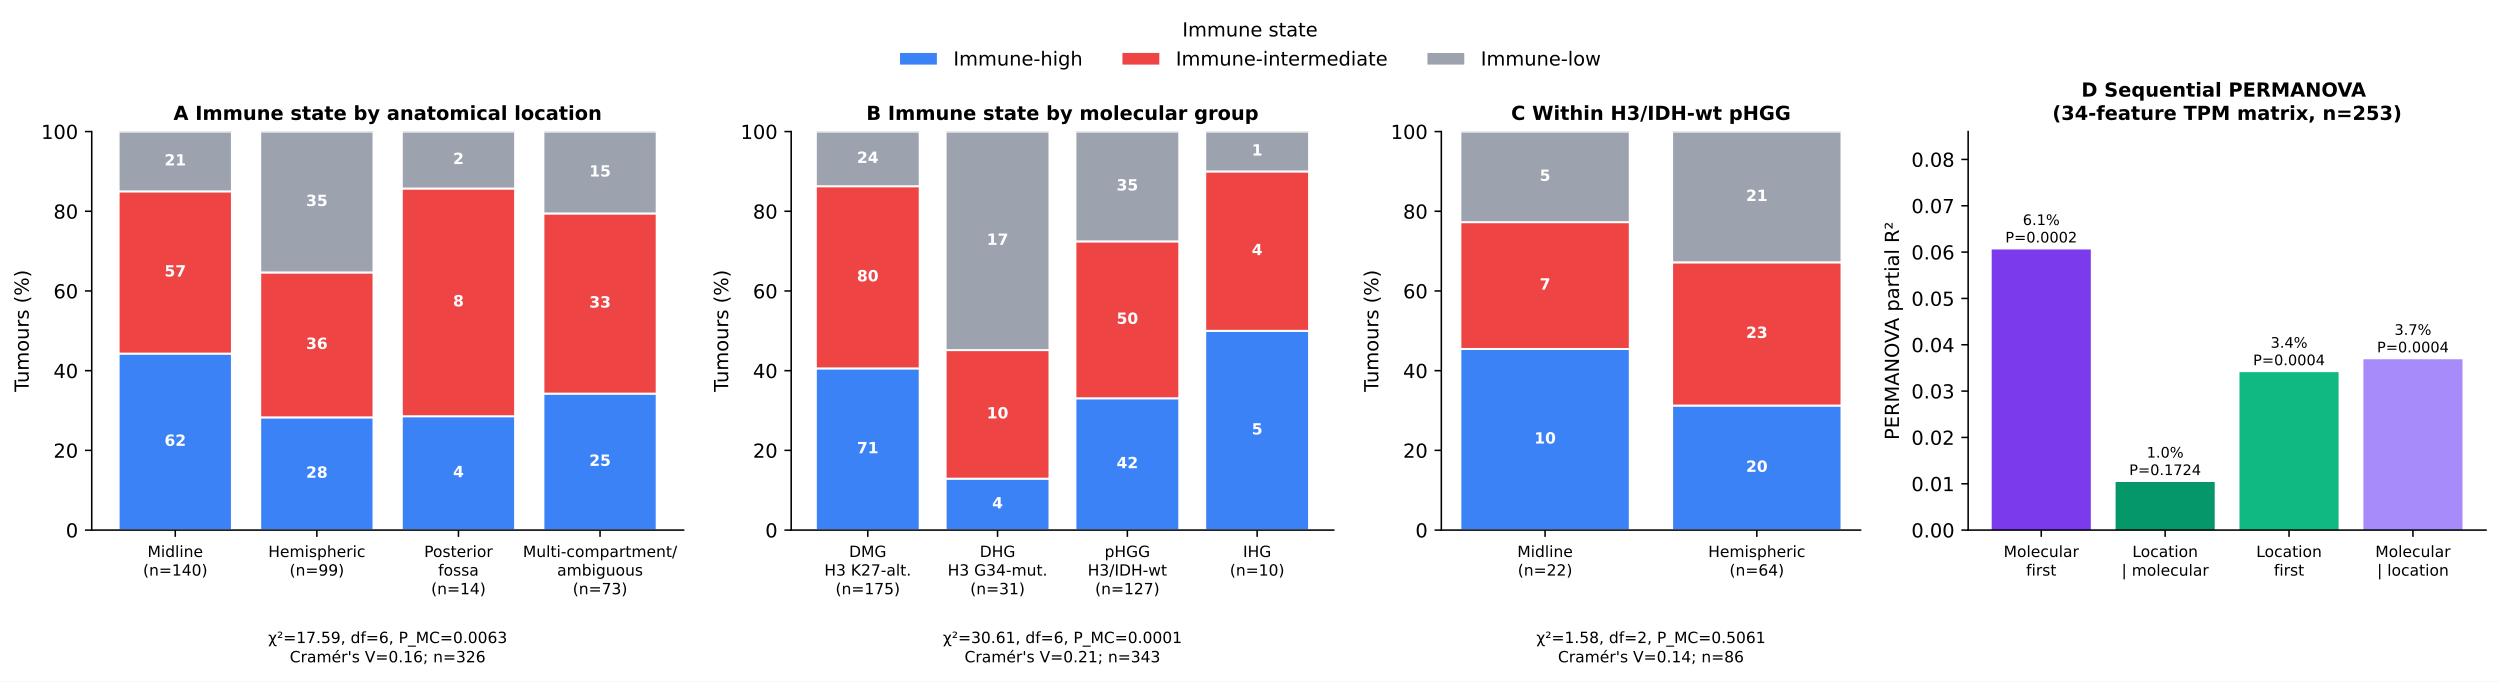
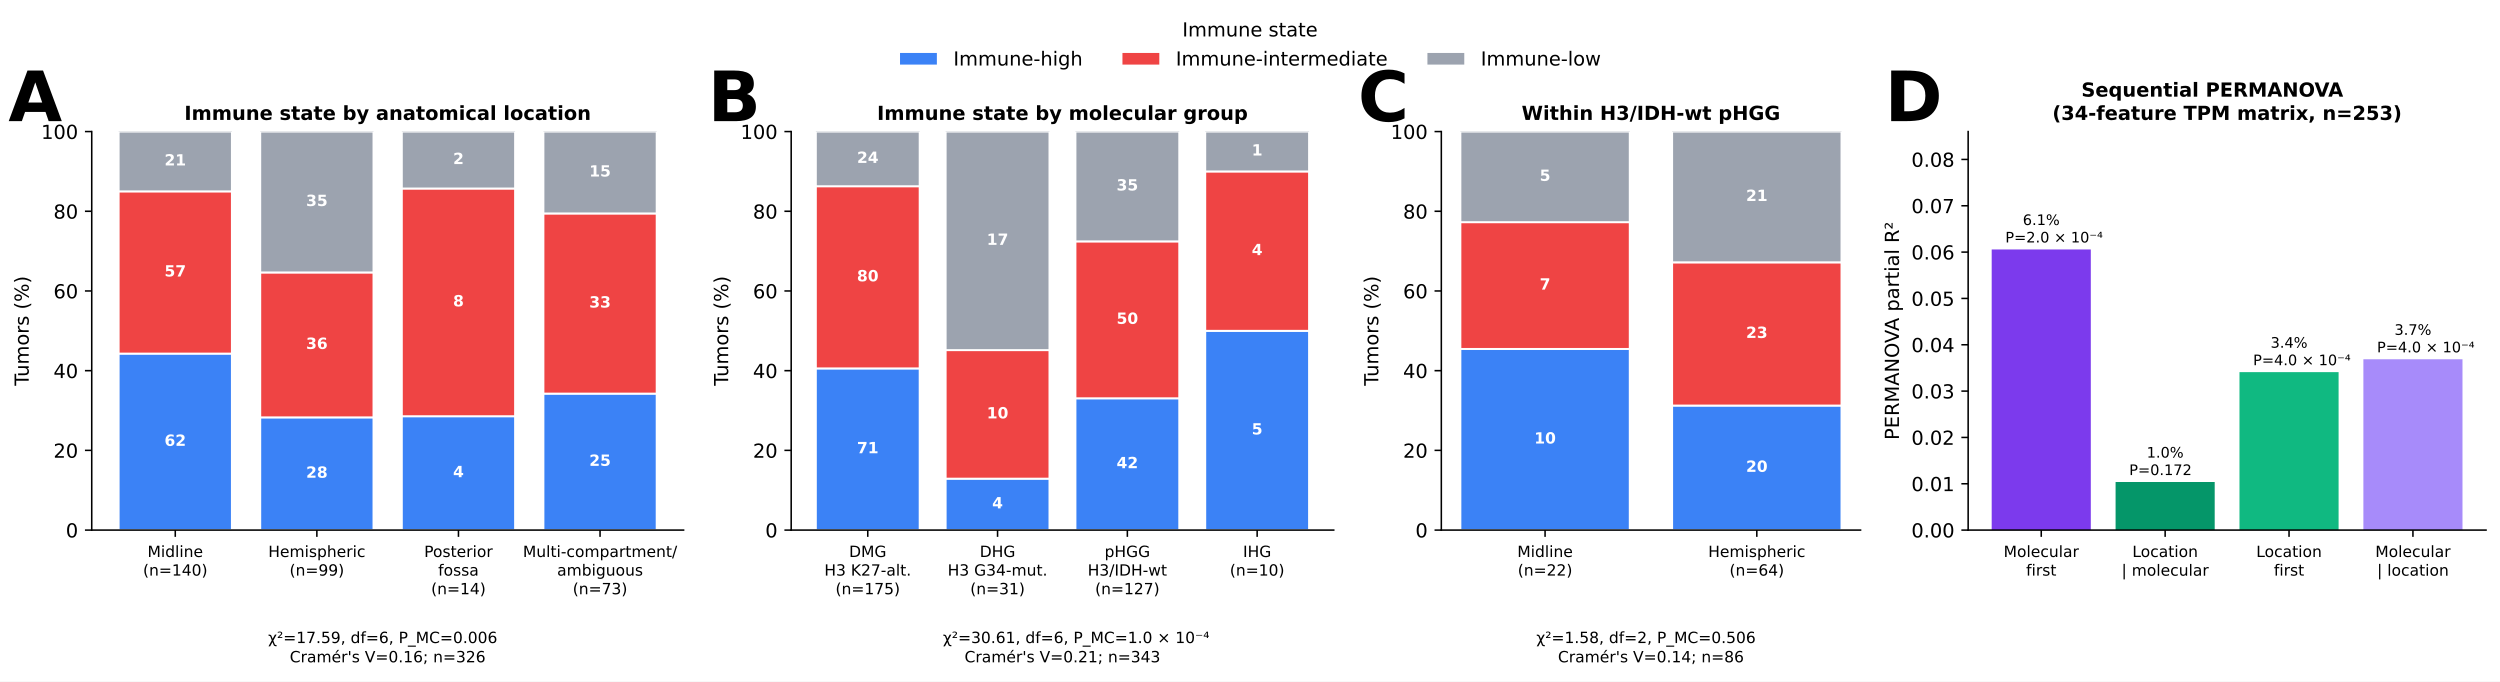
<svg xmlns="http://www.w3.org/2000/svg" xmlns:xlink="http://www.w3.org/1999/xlink" width="1288.785pt" height="351.35pt" viewBox="0 0 1288.785 351.35" version="1.1">
  <defs>
    <style type="text/css">*{stroke-linejoin: round; stroke-linecap: butt}</style>
  </defs>
  <g id="figure_1">
    <g id="patch_1">
      <path d="M 0 351.35  L 1288.785 351.35  L 1288.785 -0  L 0 -0  z " style="fill: #ffffff" />
    </g>
    <g id="axes_1">
      <g id="patch_2">
        <path d="M 47.288 273.266  L 352.402 273.266  L 352.402 67.825  L 47.288 67.825  z " style="fill: #ffffff" />
      </g>
      <g id="patch_3">
        <path d="M 61.156 273.266  L 119.551 273.266  L 119.551 182.285  L 61.156 182.285  z " clip-path="url(#p053a7bf6bd)" style="fill: #3b82f6; stroke: #ffffff; stroke-linejoin: miter" />
      </g>
      <g id="patch_4">
        <path d="M 134.15 273.266  L 192.545 273.266  L 192.545 215.161  L 134.15 215.161  z " clip-path="url(#p053a7bf6bd)" style="fill: #3b82f6; stroke: #ffffff; stroke-linejoin: miter" />
      </g>
      <g id="patch_5">
        <path d="M 207.144 273.266  L 265.539 273.266  L 265.539 214.568  L 207.144 214.568  z " clip-path="url(#p053a7bf6bd)" style="fill: #3b82f6; stroke: #ffffff; stroke-linejoin: miter" />
      </g>
      <g id="patch_6">
        <path d="M 280.138 273.266  L 338.533 273.266  L 338.533 202.909  L 280.138 202.909  z " clip-path="url(#p053a7bf6bd)" style="fill: #3b82f6; stroke: #ffffff; stroke-linejoin: miter" />
      </g>
      <g id="patch_7">
        <path d="M 61.156 182.285  L 119.551 182.285  L 119.551 98.641  L 61.156 98.641  z " clip-path="url(#p053a7bf6bd)" style="fill: #ef4444; stroke: #ffffff; stroke-linejoin: miter" />
      </g>
      <g id="patch_8">
        <path d="M 134.15 215.161  L 192.545 215.161  L 192.545 140.455  L 134.15 140.455  z " clip-path="url(#p053a7bf6bd)" style="fill: #ef4444; stroke: #ffffff; stroke-linejoin: miter" />
      </g>
      <g id="patch_9">
        <path d="M 207.144 214.568  L 265.539 214.568  L 265.539 97.173  L 207.144 97.173  z " clip-path="url(#p053a7bf6bd)" style="fill: #ef4444; stroke: #ffffff; stroke-linejoin: miter" />
      </g>
      <g id="patch_10">
        <path d="M 280.138 202.909  L 338.533 202.909  L 338.533 110.039  L 280.138 110.039  z " clip-path="url(#p053a7bf6bd)" style="fill: #ef4444; stroke: #ffffff; stroke-linejoin: miter" />
      </g>
      <g id="patch_11">
        <path d="M 61.156 98.641  L 119.551 98.641  L 119.551 67.825  L 61.156 67.825  z " clip-path="url(#p053a7bf6bd)" style="fill: #9ca3af; stroke: #ffffff; stroke-linejoin: miter" />
      </g>
      <g id="patch_12">
        <path d="M 134.15 140.455  L 192.545 140.455  L 192.545 67.825  L 134.15 67.825  z " clip-path="url(#p053a7bf6bd)" style="fill: #9ca3af; stroke: #ffffff; stroke-linejoin: miter" />
      </g>
      <g id="patch_13">
        <path d="M 207.144 97.173  L 265.539 97.173  L 265.539 67.825  L 207.144 67.825  z " clip-path="url(#p053a7bf6bd)" style="fill: #9ca3af; stroke: #ffffff; stroke-linejoin: miter" />
      </g>
      <g id="patch_14">
        <path d="M 280.138 110.039  L 338.533 110.039  L 338.533 67.825  L 280.138 67.825  z " clip-path="url(#p053a7bf6bd)" style="fill: #9ca3af; stroke: #ffffff; stroke-linejoin: miter" />
      </g>
      <g id="matplotlib.axis_1">
        <g id="xtick_1">
          <g id="line2d_1">
            <defs>
              <path id="mfb80019a2f" d="M 0 0  L 0 3.5  " style="stroke: #000000; stroke-width: 0.8" />
            </defs>
            <g>
              <use xlink:href="#mfb80019a2f" x="90.354" y="273.266" style="stroke: #000000; stroke-width: 0.8" />
            </g>
          </g>
          <g id="text_1">
            <text style="font-size: 8px; font-family: 'DejaVu Sans'" transform="translate(76.03324 287.1453)">Midline</text>
            <text style="font-size: 8px; font-family: 'DejaVu Sans'" transform="translate(73.71073 296.7468)">(n=140)</text>
          </g>
        </g>
        <g id="xtick_2">
          <g id="line2d_2">
            <g>
              <use xlink:href="#mfb80019a2f" x="163.348" y="273.266" style="stroke: #000000; stroke-width: 0.8" />
            </g>
          </g>
          <g id="text_2">
            <text style="font-size: 8px; font-family: 'DejaVu Sans'" transform="translate(138.2964 287.1453)">Hemispheric</text>
            <text style="font-size: 8px; font-family: 'DejaVu Sans'" transform="translate(149.2496 296.7468)">(n=99)</text>
          </g>
        </g>
        <g id="xtick_3">
          <g id="line2d_3">
            <g>
              <use xlink:href="#mfb80019a2f" x="236.342" y="273.266" style="stroke: #000000; stroke-width: 0.8" />
            </g>
          </g>
          <g id="text_3">
            <text style="font-size: 8px; font-family: 'DejaVu Sans'" transform="translate(218.664 287.1453)">Posterior</text>
            <text style="font-size: 8px; font-family: 'DejaVu Sans'" transform="translate(225.8671 296.7475)">fossa</text>
            <text style="font-size: 8px; font-family: 'DejaVu Sans'" transform="translate(222.2434 306.349)">(n=14)</text>
          </g>
        </g>
        <g id="xtick_4">
          <g id="line2d_4">
            <g>
              <use xlink:href="#mfb80019a2f" x="309.335" y="273.266" style="stroke: #000000; stroke-width: 0.8" />
            </g>
          </g>
          <g id="text_4">
            <text style="font-size: 8px; font-family: 'DejaVu Sans'" transform="translate(269.561 287.1453)">Multi-compartment/</text>
            <text style="font-size: 8px; font-family: 'DejaVu Sans'" transform="translate(287.1966 296.7475)">ambiguous</text>
            <text style="font-size: 8px; font-family: 'DejaVu Sans'" transform="translate(295.2372 306.349)">(n=73)</text>
          </g>
        </g>
      </g>
      <g id="matplotlib.axis_2">
        <g id="ytick_1">
          <g id="line2d_5">
            <defs>
              <path id="m7c42ac9d30" d="M 0 0  L -3.5 0  " style="stroke: #000000; stroke-width: 0.8" />
            </defs>
            <g>
              <use xlink:href="#m7c42ac9d30" x="47.288" y="273.266" style="stroke: #000000; stroke-width: 0.8" />
            </g>
          </g>
          <g id="text_5">
            <text style="font-size: 10px; font-family: 'DejaVu Sans'; text-anchor: end" x="40.288" y="277.065" transform="rotate(-0 40.2875 277.0646)">0</text>
          </g>
        </g>
        <g id="ytick_2">
          <g id="line2d_6">
            <g>
              <use xlink:href="#m7c42ac9d30" x="47.288" y="232.178" style="stroke: #000000; stroke-width: 0.8" />
            </g>
          </g>
          <g id="text_6">
            <text style="font-size: 10px; font-family: 'DejaVu Sans'; text-anchor: end" x="40.288" y="235.976" transform="rotate(-0 40.2875 235.9763)">20</text>
          </g>
        </g>
        <g id="ytick_3">
          <g id="line2d_7">
            <g>
              <use xlink:href="#m7c42ac9d30" x="47.288" y="191.089" style="stroke: #000000; stroke-width: 0.8" />
            </g>
          </g>
          <g id="text_7">
            <text style="font-size: 10px; font-family: 'DejaVu Sans'; text-anchor: end" x="40.288" y="194.888" transform="rotate(-0 40.2875 194.8881)">40</text>
          </g>
        </g>
        <g id="ytick_4">
          <g id="line2d_8">
            <g>
              <use xlink:href="#m7c42ac9d30" x="47.288" y="150.001" style="stroke: #000000; stroke-width: 0.8" />
            </g>
          </g>
          <g id="text_8">
            <text style="font-size: 10px; font-family: 'DejaVu Sans'; text-anchor: end" x="40.288" y="153.8" transform="rotate(-0 40.2875 153.7999)">60</text>
          </g>
        </g>
        <g id="ytick_5">
          <g id="line2d_9">
            <g>
              <use xlink:href="#m7c42ac9d30" x="47.288" y="108.913" style="stroke: #000000; stroke-width: 0.8" />
            </g>
          </g>
          <g id="text_9">
            <text style="font-size: 10px; font-family: 'DejaVu Sans'; text-anchor: end" x="40.288" y="112.712" transform="rotate(-0 40.2875 112.7116)">80</text>
          </g>
        </g>
        <g id="ytick_6">
          <g id="line2d_10">
            <g>
              <use xlink:href="#m7c42ac9d30" x="47.288" y="67.825" style="stroke: #000000; stroke-width: 0.8" />
            </g>
          </g>
          <g id="text_10">
            <text style="font-size: 10px; font-family: 'DejaVu Sans'; text-anchor: end" x="40.288" y="71.623" transform="rotate(-0 40.2875 71.62341)">100</text>
          </g>
        </g>
        <g id="text_11">
-           <text style="font-size: 10px; font-family: 'DejaVu Sans'; text-anchor: middle" x="14.798" y="170.545" transform="rotate(-90 14.79766 170.5452)">Tumours (%)</text>
+           <text style="font-size: 10px; font-family: 'DejaVu Sans'; text-anchor: middle" x="14.798" y="170.545" transform="rotate(-90 14.79766 170.5452)">Tumors (%)</text>
        </g>
      </g>
      <g id="patch_15">
        <path d="M 47.288 273.266  L 47.288 67.825  " style="fill: none; stroke: #000000; stroke-width: 0.8; stroke-linejoin: miter; stroke-linecap: square" />
      </g>
      <g id="patch_16">
        <path d="M 47.288 273.266  L 352.402 273.266  " style="fill: none; stroke: #000000; stroke-width: 0.8; stroke-linejoin: miter; stroke-linecap: square" />
      </g>
      <g id="text_12">
        <text style="font-weight: 700; font-size: 8px; font-family: 'DejaVu Sans'; text-anchor: middle; fill: #ffffff" x="90.354" y="229.853" transform="rotate(-0 90.35386 229.8533)">62</text>
      </g>
      <g id="text_13">
        <text style="font-weight: 700; font-size: 8px; font-family: 'DejaVu Sans'; text-anchor: middle; fill: #ffffff" x="163.348" y="246.292" transform="rotate(-0 163.3477 246.2916)">28</text>
      </g>
      <g id="text_14">
        <text style="font-weight: 700; font-size: 8px; font-family: 'DejaVu Sans'; text-anchor: middle; fill: #ffffff" x="236.342" y="245.995" transform="rotate(-0 236.3415 245.9951)">4</text>
      </g>
      <g id="text_15">
        <text style="font-weight: 700; font-size: 8px; font-family: 'DejaVu Sans'; text-anchor: middle; fill: #ffffff" x="309.335" y="240.166" transform="rotate(-0 309.3354 240.1656)">25</text>
      </g>
      <g id="text_16">
        <text style="font-weight: 700; font-size: 8px; font-family: 'DejaVu Sans'; text-anchor: middle; fill: #ffffff" x="90.354" y="142.541" transform="rotate(-0 90.35386 142.5408)">57</text>
      </g>
      <g id="text_17">
        <text style="font-weight: 700; font-size: 8px; font-family: 'DejaVu Sans'; text-anchor: middle; fill: #ffffff" x="163.348" y="179.886" transform="rotate(-0 163.3477 179.8864)">36</text>
      </g>
      <g id="text_18">
        <text style="font-weight: 700; font-size: 8px; font-family: 'DejaVu Sans'; text-anchor: middle; fill: #ffffff" x="236.342" y="157.949" transform="rotate(-0 236.3415 157.9489)">8</text>
      </g>
      <g id="text_19">
        <text style="font-weight: 700; font-size: 8px; font-family: 'DejaVu Sans'; text-anchor: middle; fill: #ffffff" x="309.335" y="158.552" transform="rotate(-0 309.3354 158.552)">33</text>
      </g>
      <g id="text_20">
        <text style="font-weight: 700; font-size: 8px; font-family: 'DejaVu Sans'; text-anchor: middle; fill: #ffffff" x="90.354" y="85.311" transform="rotate(-0 90.35386 85.3108)">21</text>
      </g>
      <g id="text_21">
        <text style="font-weight: 700; font-size: 8px; font-family: 'DejaVu Sans'; text-anchor: middle; fill: #ffffff" x="163.348" y="106.218" transform="rotate(-0 163.3477 106.2181)">35</text>
      </g>
      <g id="text_22">
        <text style="font-weight: 700; font-size: 8px; font-family: 'DejaVu Sans'; text-anchor: middle; fill: #ffffff" x="236.342" y="84.577" transform="rotate(-0 236.3415 84.57708)">2</text>
      </g>
      <g id="text_23">
        <text style="font-weight: 700; font-size: 8px; font-family: 'DejaVu Sans'; text-anchor: middle; fill: #ffffff" x="309.335" y="91.01" transform="rotate(-0 309.3354 91.00968)">15</text>
      </g>
      <g id="text_24">
-         <text style="font-size: 8px; font-family: 'DejaVu Sans'" transform="translate(138.1934 331.5056)">χ²=17.59, df=6, P_MC=0.0063</text>
+         <text style="font-size: 8px; font-family: 'DejaVu Sans'" transform="translate(138.1934 331.5056)">χ²=17.59, df=6, P_MC=0.006</text>
        <text style="font-size: 8px; font-family: 'DejaVu Sans'" transform="translate(149.3646 341.4278)">Cramér's V=0.16; n=326</text>
      </g>
      <g id="text_25">
-         <text style="font-weight: 700; font-size: 10px; font-family: 'DejaVu Sans'; text-anchor: middle" x="199.845" y="61.825" transform="rotate(-0 199.8446 61.82459)">A  Immune state by anatomical location</text>
+         <text style="font-weight: 700; font-size: 10px; font-family: 'DejaVu Sans'; text-anchor: middle" x="199.845" y="61.825" transform="rotate(-0 199.8446 61.82459)">Immune state by anatomical location</text>
      </g>
    </g>
    <g id="axes_2">
      <g id="patch_17">
        <path d="M 407.868 273.266  L 687.556 273.266  L 687.556 67.825  L 407.868 67.825  z " style="fill: #ffffff" />
      </g>
      <g id="patch_18">
        <path d="M 420.581 273.266  L 474.11 273.266  L 474.11 189.915  L 420.581 189.915  z " clip-path="url(#p66bc41c1a6)" style="fill: #3b82f6; stroke: #ffffff; stroke-linejoin: miter" />
      </g>
      <g id="patch_19">
        <path d="M 487.492 273.266  L 541.021 273.266  L 541.021 246.757  L 487.492 246.757  z " clip-path="url(#p66bc41c1a6)" style="fill: #3b82f6; stroke: #ffffff; stroke-linejoin: miter" />
      </g>
      <g id="patch_20">
        <path d="M 554.403 273.266  L 607.932 273.266  L 607.932 205.325  L 554.403 205.325  z " clip-path="url(#p66bc41c1a6)" style="fill: #3b82f6; stroke: #ffffff; stroke-linejoin: miter" />
      </g>
      <g id="patch_21">
        <path d="M 621.314 273.266  L 674.843 273.266  L 674.843 170.545  L 621.314 170.545  z " clip-path="url(#p66bc41c1a6)" style="fill: #3b82f6; stroke: #ffffff; stroke-linejoin: miter" />
      </g>
      <g id="patch_22">
        <path d="M 420.581 189.915  L 474.11 189.915  L 474.11 95.999  L 420.581 95.999  z " clip-path="url(#p66bc41c1a6)" style="fill: #ef4444; stroke: #ffffff; stroke-linejoin: miter" />
      </g>
      <g id="patch_23">
        <path d="M 487.492 246.757  L 541.021 246.757  L 541.021 180.486  L 487.492 180.486  z " clip-path="url(#p66bc41c1a6)" style="fill: #ef4444; stroke: #ffffff; stroke-linejoin: miter" />
      </g>
      <g id="patch_24">
        <path d="M 554.403 205.325  L 607.932 205.325  L 607.932 124.442  L 554.403 124.442  z " clip-path="url(#p66bc41c1a6)" style="fill: #ef4444; stroke: #ffffff; stroke-linejoin: miter" />
      </g>
      <g id="patch_25">
        <path d="M 621.314 170.545  L 674.843 170.545  L 674.843 88.369  L 621.314 88.369  z " clip-path="url(#p66bc41c1a6)" style="fill: #ef4444; stroke: #ffffff; stroke-linejoin: miter" />
      </g>
      <g id="patch_26">
        <path d="M 420.581 95.999  L 474.11 95.999  L 474.11 67.825  L 420.581 67.825  z " clip-path="url(#p66bc41c1a6)" style="fill: #9ca3af; stroke: #ffffff; stroke-linejoin: miter" />
      </g>
      <g id="patch_27">
        <path d="M 487.492 180.486  L 541.021 180.486  L 541.021 67.825  L 487.492 67.825  z " clip-path="url(#p66bc41c1a6)" style="fill: #9ca3af; stroke: #ffffff; stroke-linejoin: miter" />
      </g>
      <g id="patch_28">
        <path d="M 554.403 124.442  L 607.932 124.442  L 607.932 67.825  L 554.403 67.825  z " clip-path="url(#p66bc41c1a6)" style="fill: #9ca3af; stroke: #ffffff; stroke-linejoin: miter" />
      </g>
      <g id="patch_29">
        <path d="M 621.314 88.369  L 674.843 88.369  L 674.843 67.825  L 621.314 67.825  z " clip-path="url(#p66bc41c1a6)" style="fill: #9ca3af; stroke: #ffffff; stroke-linejoin: miter" />
      </g>
      <g id="matplotlib.axis_3">
        <g id="xtick_5">
          <g id="line2d_11">
            <g>
              <use xlink:href="#mfb80019a2f" x="447.345" y="273.266" style="stroke: #000000; stroke-width: 0.8" />
            </g>
          </g>
          <g id="text_26">
            <text style="font-size: 8px; font-family: 'DejaVu Sans'" transform="translate(437.7145 287.1447)">DMG</text>
            <text style="font-size: 8px; font-family: 'DejaVu Sans'" transform="translate(424.9626 296.7468)">H3 K27-alt.</text>
            <text style="font-size: 8px; font-family: 'DejaVu Sans'" transform="translate(430.702 306.3484)">(n=175)</text>
          </g>
        </g>
        <g id="xtick_6">
          <g id="line2d_12">
            <g>
              <use xlink:href="#mfb80019a2f" x="514.256" y="273.266" style="stroke: #000000; stroke-width: 0.8" />
            </g>
          </g>
          <g id="text_27">
            <text style="font-size: 8px; font-family: 'DejaVu Sans'" transform="translate(505.0686 287.1447)">DHG</text>
            <text style="font-size: 8px; font-family: 'DejaVu Sans'" transform="translate(488.5286 296.7462)">H3 G34-mut.</text>
            <text style="font-size: 8px; font-family: 'DejaVu Sans'" transform="translate(500.158 306.3478)">(n=31)</text>
          </g>
        </g>
        <g id="xtick_7">
          <g id="line2d_13">
            <g>
              <use xlink:href="#mfb80019a2f" x="581.167" y="273.266" style="stroke: #000000; stroke-width: 0.8" />
            </g>
          </g>
          <g id="text_28">
            <text style="font-size: 8px; font-family: 'DejaVu Sans'" transform="translate(569.4209 287.1447)">pHGG</text>
            <text style="font-size: 8px; font-family: 'DejaVu Sans'" transform="translate(560.7159 296.7462)">H3/IDH-wt</text>
            <text style="font-size: 8px; font-family: 'DejaVu Sans'" transform="translate(564.524 306.3478)">(n=127)</text>
          </g>
        </g>
        <g id="xtick_8">
          <g id="line2d_14">
            <g>
              <use xlink:href="#mfb80019a2f" x="648.078" y="273.266" style="stroke: #000000; stroke-width: 0.8" />
            </g>
          </g>
          <g id="text_29">
            <text style="font-size: 8px; font-family: 'DejaVu Sans'" transform="translate(640.7907 287.1447)">IHG</text>
            <text style="font-size: 8px; font-family: 'DejaVu Sans'" transform="translate(633.98 296.7462)">(n=10)</text>
          </g>
        </g>
      </g>
      <g id="matplotlib.axis_4">
        <g id="ytick_7">
          <g id="line2d_15">
            <g>
              <use xlink:href="#m7c42ac9d30" x="407.868" y="273.266" style="stroke: #000000; stroke-width: 0.8" />
            </g>
          </g>
          <g id="text_30">
            <text style="font-size: 10px; font-family: 'DejaVu Sans'; text-anchor: end" x="400.868" y="277.065" transform="rotate(-0 400.8676 277.0646)">0</text>
          </g>
        </g>
        <g id="ytick_8">
          <g id="line2d_16">
            <g>
              <use xlink:href="#m7c42ac9d30" x="407.868" y="232.178" style="stroke: #000000; stroke-width: 0.8" />
            </g>
          </g>
          <g id="text_31">
            <text style="font-size: 10px; font-family: 'DejaVu Sans'; text-anchor: end" x="400.868" y="235.976" transform="rotate(-0 400.8676 235.9763)">20</text>
          </g>
        </g>
        <g id="ytick_9">
          <g id="line2d_17">
            <g>
              <use xlink:href="#m7c42ac9d30" x="407.868" y="191.089" style="stroke: #000000; stroke-width: 0.8" />
            </g>
          </g>
          <g id="text_32">
            <text style="font-size: 10px; font-family: 'DejaVu Sans'; text-anchor: end" x="400.868" y="194.888" transform="rotate(-0 400.8676 194.8881)">40</text>
          </g>
        </g>
        <g id="ytick_10">
          <g id="line2d_18">
            <g>
              <use xlink:href="#m7c42ac9d30" x="407.868" y="150.001" style="stroke: #000000; stroke-width: 0.8" />
            </g>
          </g>
          <g id="text_33">
            <text style="font-size: 10px; font-family: 'DejaVu Sans'; text-anchor: end" x="400.868" y="153.8" transform="rotate(-0 400.8676 153.7999)">60</text>
          </g>
        </g>
        <g id="ytick_11">
          <g id="line2d_19">
            <g>
              <use xlink:href="#m7c42ac9d30" x="407.868" y="108.913" style="stroke: #000000; stroke-width: 0.8" />
            </g>
          </g>
          <g id="text_34">
            <text style="font-size: 10px; font-family: 'DejaVu Sans'; text-anchor: end" x="400.868" y="112.712" transform="rotate(-0 400.8676 112.7116)">80</text>
          </g>
        </g>
        <g id="ytick_12">
          <g id="line2d_20">
            <g>
              <use xlink:href="#m7c42ac9d30" x="407.868" y="67.825" style="stroke: #000000; stroke-width: 0.8" />
            </g>
          </g>
          <g id="text_35">
            <text style="font-size: 10px; font-family: 'DejaVu Sans'; text-anchor: end" x="400.868" y="71.623" transform="rotate(-0 400.8676 71.62341)">100</text>
          </g>
        </g>
        <g id="text_36">
-           <text style="font-size: 10px; font-family: 'DejaVu Sans'; text-anchor: middle" x="375.378" y="170.545" transform="rotate(-90 375.3778 170.5452)">Tumours (%)</text>
+           <text style="font-size: 10px; font-family: 'DejaVu Sans'; text-anchor: middle" x="375.378" y="170.545" transform="rotate(-90 375.3778 170.5452)">Tumors (%)</text>
        </g>
      </g>
      <g id="patch_30">
        <path d="M 407.868 273.266  L 407.868 67.825  " style="fill: none; stroke: #000000; stroke-width: 0.8; stroke-linejoin: miter; stroke-linecap: square" />
      </g>
      <g id="patch_31">
        <path d="M 407.868 273.266  L 687.556 273.266  " style="fill: none; stroke: #000000; stroke-width: 0.8; stroke-linejoin: miter; stroke-linecap: square" />
      </g>
      <g id="text_37">
        <text style="font-weight: 700; font-size: 8px; font-family: 'DejaVu Sans'; text-anchor: middle; fill: #ffffff" x="447.345" y="233.669" transform="rotate(-0 447.3451 233.6687)">71</text>
      </g>
      <g id="text_38">
        <text style="font-weight: 700; font-size: 8px; font-family: 'DejaVu Sans'; text-anchor: middle; fill: #ffffff" x="514.256" y="262.09" transform="rotate(-0 514.2561 262.0896)">4</text>
      </g>
      <g id="text_39">
        <text style="font-weight: 700; font-size: 8px; font-family: 'DejaVu Sans'; text-anchor: middle; fill: #ffffff" x="581.167" y="241.373" transform="rotate(-0 581.1672 241.3733)">42</text>
      </g>
      <g id="text_40">
        <text style="font-weight: 700; font-size: 8px; font-family: 'DejaVu Sans'; text-anchor: middle; fill: #ffffff" x="648.078" y="223.984" transform="rotate(-0 648.0782 223.9836)">5</text>
      </g>
      <g id="text_41">
        <text style="font-weight: 700; font-size: 8px; font-family: 'DejaVu Sans'; text-anchor: middle; fill: #ffffff" x="447.345" y="145.035" transform="rotate(-0 447.3451 145.0355)">80</text>
      </g>
      <g id="text_42">
        <text style="font-weight: 700; font-size: 8px; font-family: 'DejaVu Sans'; text-anchor: middle; fill: #ffffff" x="514.256" y="215.7" transform="rotate(-0 514.2561 215.6997)">10</text>
      </g>
      <g id="text_43">
        <text style="font-weight: 700; font-size: 8px; font-family: 'DejaVu Sans'; text-anchor: middle; fill: #ffffff" x="581.167" y="166.962" transform="rotate(-0 581.1672 166.9615)">50</text>
      </g>
      <g id="text_44">
        <text style="font-weight: 700; font-size: 8px; font-family: 'DejaVu Sans'; text-anchor: middle; fill: #ffffff" x="648.078" y="131.535" transform="rotate(-0 648.0782 131.5351)">4</text>
      </g>
      <g id="text_45">
        <text style="font-weight: 700; font-size: 8px; font-family: 'DejaVu Sans'; text-anchor: middle; fill: #ffffff" x="447.345" y="83.99" transform="rotate(-0 447.3451 83.9901)">24</text>
      </g>
      <g id="text_46">
        <text style="font-weight: 700; font-size: 8px; font-family: 'DejaVu Sans'; text-anchor: middle; fill: #ffffff" x="514.256" y="126.233" transform="rotate(-0 514.2561 126.2334)">17</text>
      </g>
      <g id="text_47">
        <text style="font-weight: 700; font-size: 8px; font-family: 'DejaVu Sans'; text-anchor: middle; fill: #ffffff" x="581.167" y="98.212" transform="rotate(-0 581.1672 98.21153)">35</text>
      </g>
      <g id="text_48">
        <text style="font-weight: 700; font-size: 8px; font-family: 'DejaVu Sans'; text-anchor: middle; fill: #ffffff" x="648.078" y="80.175" transform="rotate(-0 648.0782 80.17477)">1</text>
      </g>
      <g id="text_49">
-         <text style="font-size: 8px; font-family: 'DejaVu Sans'" transform="translate(486.0604 331.5056)">χ²=30.61, df=6, P_MC=0.0001</text>
+         <text style="font-size: 8px; font-family: 'DejaVu Sans'" transform="translate(486.0604 331.5056)">χ²=30.61, df=6, P_MC=1.0 × 10⁻⁴</text>
        <text style="font-size: 8px; font-family: 'DejaVu Sans'" transform="translate(497.2316 341.4278)">Cramér's V=0.21; n=343</text>
      </g>
      <g id="text_50">
-         <text style="font-weight: 700; font-size: 10px; font-family: 'DejaVu Sans'; text-anchor: middle" x="547.712" y="61.825" transform="rotate(-0 547.7116 61.82459)">B  Immune state by molecular group</text>
+         <text style="font-weight: 700; font-size: 10px; font-family: 'DejaVu Sans'; text-anchor: middle" x="547.712" y="61.825" transform="rotate(-0 547.7116 61.82459)">Immune state by molecular group</text>
      </g>
    </g>
    <g id="axes_3">
      <g id="patch_32">
        <path d="M 743.022 273.266  L 959.144 273.266  L 959.144 67.825  L 743.022 67.825  z " style="fill: #ffffff" />
      </g>
      <g id="patch_33">
        <path d="M 752.845 273.266  L 840.168 273.266  L 840.168 179.883  L 752.845 179.883  z " clip-path="url(#p7914e7cc1e)" style="fill: #3b82f6; stroke: #ffffff; stroke-linejoin: miter" />
      </g>
      <g id="patch_34">
        <path d="M 861.998 273.266  L 949.32 273.266  L 949.32 209.065  L 861.998 209.065  z " clip-path="url(#p7914e7cc1e)" style="fill: #3b82f6; stroke: #ffffff; stroke-linejoin: miter" />
      </g>
      <g id="patch_35">
        <path d="M 752.845 179.883  L 840.168 179.883  L 840.168 114.516  L 752.845 114.516  z " clip-path="url(#p7914e7cc1e)" style="fill: #ef4444; stroke: #ffffff; stroke-linejoin: miter" />
      </g>
      <g id="patch_36">
        <path d="M 861.998 209.065  L 949.32 209.065  L 949.32 135.235  L 861.998 135.235  z " clip-path="url(#p7914e7cc1e)" style="fill: #ef4444; stroke: #ffffff; stroke-linejoin: miter" />
      </g>
      <g id="patch_37">
        <path d="M 752.845 114.516  L 840.168 114.516  L 840.168 67.825  L 752.845 67.825  z " clip-path="url(#p7914e7cc1e)" style="fill: #9ca3af; stroke: #ffffff; stroke-linejoin: miter" />
      </g>
      <g id="patch_38">
        <path d="M 861.998 135.235  L 949.32 135.235  L 949.32 67.825  L 861.998 67.825  z " clip-path="url(#p7914e7cc1e)" style="fill: #9ca3af; stroke: #ffffff; stroke-linejoin: miter" />
      </g>
      <g id="matplotlib.axis_5">
        <g id="xtick_9">
          <g id="line2d_21">
            <g>
              <use xlink:href="#mfb80019a2f" x="796.506" y="273.266" style="stroke: #000000; stroke-width: 0.8" />
            </g>
          </g>
          <g id="text_51">
            <text style="font-size: 8px; font-family: 'DejaVu Sans'" transform="translate(782.1858 287.1453)">Midline</text>
            <text style="font-size: 8px; font-family: 'DejaVu Sans'" transform="translate(782.4083 296.7468)">(n=22)</text>
          </g>
        </g>
        <g id="xtick_10">
          <g id="line2d_22">
            <g>
              <use xlink:href="#mfb80019a2f" x="905.659" y="273.266" style="stroke: #000000; stroke-width: 0.8" />
            </g>
          </g>
          <g id="text_52">
            <text style="font-size: 8px; font-family: 'DejaVu Sans'" transform="translate(880.608 287.1453)">Hemispheric</text>
            <text style="font-size: 8px; font-family: 'DejaVu Sans'" transform="translate(891.5611 296.7468)">(n=64)</text>
          </g>
        </g>
      </g>
      <g id="matplotlib.axis_6">
        <g id="ytick_13">
          <g id="line2d_23">
            <g>
              <use xlink:href="#m7c42ac9d30" x="743.022" y="273.266" style="stroke: #000000; stroke-width: 0.8" />
            </g>
          </g>
          <g id="text_53">
            <text style="font-size: 10px; font-family: 'DejaVu Sans'; text-anchor: end" x="736.022" y="277.065" transform="rotate(-0 736.0216 277.0646)">0</text>
          </g>
        </g>
        <g id="ytick_14">
          <g id="line2d_24">
            <g>
              <use xlink:href="#m7c42ac9d30" x="743.022" y="232.178" style="stroke: #000000; stroke-width: 0.8" />
            </g>
          </g>
          <g id="text_54">
            <text style="font-size: 10px; font-family: 'DejaVu Sans'; text-anchor: end" x="736.022" y="235.976" transform="rotate(-0 736.0216 235.9763)">20</text>
          </g>
        </g>
        <g id="ytick_15">
          <g id="line2d_25">
            <g>
              <use xlink:href="#m7c42ac9d30" x="743.022" y="191.089" style="stroke: #000000; stroke-width: 0.8" />
            </g>
          </g>
          <g id="text_55">
            <text style="font-size: 10px; font-family: 'DejaVu Sans'; text-anchor: end" x="736.022" y="194.888" transform="rotate(-0 736.0216 194.8881)">40</text>
          </g>
        </g>
        <g id="ytick_16">
          <g id="line2d_26">
            <g>
              <use xlink:href="#m7c42ac9d30" x="743.022" y="150.001" style="stroke: #000000; stroke-width: 0.8" />
            </g>
          </g>
          <g id="text_56">
            <text style="font-size: 10px; font-family: 'DejaVu Sans'; text-anchor: end" x="736.022" y="153.8" transform="rotate(-0 736.0216 153.7999)">60</text>
          </g>
        </g>
        <g id="ytick_17">
          <g id="line2d_27">
            <g>
              <use xlink:href="#m7c42ac9d30" x="743.022" y="108.913" style="stroke: #000000; stroke-width: 0.8" />
            </g>
          </g>
          <g id="text_57">
            <text style="font-size: 10px; font-family: 'DejaVu Sans'; text-anchor: end" x="736.022" y="112.712" transform="rotate(-0 736.0216 112.7116)">80</text>
          </g>
        </g>
        <g id="ytick_18">
          <g id="line2d_28">
            <g>
              <use xlink:href="#m7c42ac9d30" x="743.022" y="67.825" style="stroke: #000000; stroke-width: 0.8" />
            </g>
          </g>
          <g id="text_58">
            <text style="font-size: 10px; font-family: 'DejaVu Sans'; text-anchor: end" x="736.022" y="71.623" transform="rotate(-0 736.0216 71.62341)">100</text>
          </g>
        </g>
        <g id="text_59">
-           <text style="font-size: 10px; font-family: 'DejaVu Sans'; text-anchor: middle" x="710.532" y="170.545" transform="rotate(-90 710.5317 170.5452)">Tumours (%)</text>
+           <text style="font-size: 10px; font-family: 'DejaVu Sans'; text-anchor: middle" x="710.532" y="170.545" transform="rotate(-90 710.5317 170.5452)">Tumors (%)</text>
        </g>
      </g>
      <g id="patch_39">
        <path d="M 743.022 273.266  L 743.022 67.825  " style="fill: none; stroke: #000000; stroke-width: 0.8; stroke-linejoin: miter; stroke-linecap: square" />
      </g>
      <g id="patch_40">
        <path d="M 743.022 273.266  L 959.144 273.266  " style="fill: none; stroke: #000000; stroke-width: 0.8; stroke-linejoin: miter; stroke-linecap: square" />
      </g>
      <g id="text_60">
        <text style="font-weight: 700; font-size: 8px; font-family: 'DejaVu Sans'; text-anchor: middle; fill: #ffffff" x="796.506" y="228.653" transform="rotate(-0 796.5065 228.6527)">10</text>
      </g>
      <g id="text_61">
        <text style="font-weight: 700; font-size: 8px; font-family: 'DejaVu Sans'; text-anchor: middle; fill: #ffffff" x="905.659" y="243.244" transform="rotate(-0 905.6593 243.2437)">20</text>
      </g>
      <g id="text_62">
        <text style="font-weight: 700; font-size: 8px; font-family: 'DejaVu Sans'; text-anchor: middle; fill: #ffffff" x="796.506" y="149.278" transform="rotate(-0 796.5065 149.2777)">7</text>
      </g>
      <g id="text_63">
        <text style="font-weight: 700; font-size: 8px; font-family: 'DejaVu Sans'; text-anchor: middle; fill: #ffffff" x="905.659" y="174.228" transform="rotate(-0 905.6593 174.2283)">23</text>
      </g>
      <g id="text_64">
        <text style="font-weight: 700; font-size: 8px; font-family: 'DejaVu Sans'; text-anchor: middle; fill: #ffffff" x="796.506" y="93.248" transform="rotate(-0 796.5065 93.2483)">5</text>
      </g>
      <g id="text_65">
        <text style="font-weight: 700; font-size: 8px; font-family: 'DejaVu Sans'; text-anchor: middle; fill: #ffffff" x="905.659" y="103.608" transform="rotate(-0 905.6593 103.6079)">21</text>
      </g>
      <g id="text_66">
-         <text style="font-size: 8px; font-family: 'DejaVu Sans'" transform="translate(791.9766 331.5056)">χ²=1.58, df=2, P_MC=0.5061</text>
+         <text style="font-size: 8px; font-family: 'DejaVu Sans'" transform="translate(791.9766 331.5056)">χ²=1.58, df=2, P_MC=0.506</text>
        <text style="font-size: 8px; font-family: 'DejaVu Sans'" transform="translate(803.1479 341.4278)">Cramér's V=0.14; n=86</text>
      </g>
      <g id="text_67">
-         <text style="font-weight: 700; font-size: 10px; font-family: 'DejaVu Sans'; text-anchor: middle" x="851.083" y="61.825" transform="rotate(-0 851.0829 61.82459)">C  Within H3/IDH-wt pHGG</text>
+         <text style="font-weight: 700; font-size: 10px; font-family: 'DejaVu Sans'; text-anchor: middle" x="851.083" y="61.825" transform="rotate(-0 851.0829 61.82459)">Within H3/IDH-wt pHGG</text>
      </g>
    </g>
    <g id="axes_4">
      <g id="patch_41">
        <path d="M 1014.61 273.266  L 1281.585 273.266  L 1281.585 67.825  L 1014.61 67.825  z " style="fill: #ffffff" />
      </g>
      <g id="patch_42">
        <path d="M 1026.745 273.266  L 1077.841 273.266  L 1077.841 128.589  L 1026.745 128.589  z " clip-path="url(#p77f570688a)" style="fill: #7c3aed" />
      </g>
      <g id="patch_43">
        <path d="M 1090.615 273.266  L 1141.711 273.266  L 1141.711 248.479  L 1090.615 248.479  z " clip-path="url(#p77f570688a)" style="fill: #059669" />
      </g>
      <g id="patch_44">
        <path d="M 1154.484 273.266  L 1205.58 273.266  L 1205.58 191.85  L 1154.484 191.85  z " clip-path="url(#p77f570688a)" style="fill: #10b981" />
      </g>
      <g id="patch_45">
        <path d="M 1218.354 273.266  L 1269.45 273.266  L 1269.45 185.218  L 1218.354 185.218  z " clip-path="url(#p77f570688a)" style="fill: #a78bfa" />
      </g>
      <g id="matplotlib.axis_7">
        <g id="xtick_11">
          <g id="line2d_29">
            <g>
              <use xlink:href="#mfb80019a2f" x="1052.293" y="273.266" style="stroke: #000000; stroke-width: 0.8" />
            </g>
          </g>
          <g id="text_68">
            <text style="font-size: 8px; font-family: 'DejaVu Sans'" transform="translate(1032.881 287.1453)">Molecular</text>
            <text style="font-size: 8px; font-family: 'DejaVu Sans'" transform="translate(1044.478 296.7475)">first</text>
          </g>
        </g>
        <g id="xtick_12">
          <g id="line2d_30">
            <g>
              <use xlink:href="#mfb80019a2f" x="1116.163" y="273.266" style="stroke: #000000; stroke-width: 0.8" />
            </g>
          </g>
          <g id="text_69">
            <text style="font-size: 8px; font-family: 'DejaVu Sans'" transform="translate(1099.244 287.1453)">Location</text>
            <text style="font-size: 8px; font-family: 'DejaVu Sans'" transform="translate(1093.686 296.7825)">| molecular</text>
          </g>
        </g>
        <g id="xtick_13">
          <g id="line2d_31">
            <g>
              <use xlink:href="#mfb80019a2f" x="1180.032" y="273.266" style="stroke: #000000; stroke-width: 0.8" />
            </g>
          </g>
          <g id="text_70">
            <text style="font-size: 8px; font-family: 'DejaVu Sans'" transform="translate(1163.114 287.1453)">Location</text>
            <text style="font-size: 8px; font-family: 'DejaVu Sans'" transform="translate(1172.217 296.7475)">first</text>
          </g>
        </g>
        <g id="xtick_14">
          <g id="line2d_32">
            <g>
              <use xlink:href="#mfb80019a2f" x="1243.902" y="273.266" style="stroke: #000000; stroke-width: 0.8" />
            </g>
          </g>
          <g id="text_71">
            <text style="font-size: 8px; font-family: 'DejaVu Sans'" transform="translate(1224.489 287.1453)">Molecular</text>
            <text style="font-size: 8px; font-family: 'DejaVu Sans'" transform="translate(1225.412 296.7825)">| location</text>
          </g>
        </g>
      </g>
      <g id="matplotlib.axis_8">
        <g id="ytick_19">
          <g id="line2d_33">
            <g>
              <use xlink:href="#m7c42ac9d30" x="1014.61" y="273.266" style="stroke: #000000; stroke-width: 0.8" />
            </g>
          </g>
          <g id="text_72">
            <text style="font-size: 10px; font-family: 'DejaVu Sans'; text-anchor: end" x="1007.61" y="277.065" transform="rotate(-0 1007.61 277.0646)">0.00</text>
          </g>
        </g>
        <g id="ytick_20">
          <g id="line2d_34">
            <g>
              <use xlink:href="#m7c42ac9d30" x="1014.61" y="249.381" style="stroke: #000000; stroke-width: 0.8" />
            </g>
          </g>
          <g id="text_73">
            <text style="font-size: 10px; font-family: 'DejaVu Sans'; text-anchor: end" x="1007.61" y="253.18" transform="rotate(-0 1007.61 253.1801)">0.01</text>
          </g>
        </g>
        <g id="ytick_21">
          <g id="line2d_35">
            <g>
              <use xlink:href="#m7c42ac9d30" x="1014.61" y="225.497" style="stroke: #000000; stroke-width: 0.8" />
            </g>
          </g>
          <g id="text_74">
            <text style="font-size: 10px; font-family: 'DejaVu Sans'; text-anchor: end" x="1007.61" y="229.296" transform="rotate(-0 1007.61 229.2957)">0.02</text>
          </g>
        </g>
        <g id="ytick_22">
          <g id="line2d_36">
            <g>
              <use xlink:href="#m7c42ac9d30" x="1014.61" y="201.612" style="stroke: #000000; stroke-width: 0.8" />
            </g>
          </g>
          <g id="text_75">
            <text style="font-size: 10px; font-family: 'DejaVu Sans'; text-anchor: end" x="1007.61" y="205.411" transform="rotate(-0 1007.61 205.4113)">0.03</text>
          </g>
        </g>
        <g id="ytick_23">
          <g id="line2d_37">
            <g>
              <use xlink:href="#m7c42ac9d30" x="1014.61" y="177.728" style="stroke: #000000; stroke-width: 0.8" />
            </g>
          </g>
          <g id="text_76">
            <text style="font-size: 10px; font-family: 'DejaVu Sans'; text-anchor: end" x="1007.61" y="181.527" transform="rotate(-0 1007.61 181.5268)">0.04</text>
          </g>
        </g>
        <g id="ytick_24">
          <g id="line2d_38">
            <g>
              <use xlink:href="#m7c42ac9d30" x="1014.61" y="153.844" style="stroke: #000000; stroke-width: 0.8" />
            </g>
          </g>
          <g id="text_77">
            <text style="font-size: 10px; font-family: 'DejaVu Sans'; text-anchor: end" x="1007.61" y="157.642" transform="rotate(-0 1007.61 157.6424)">0.05</text>
          </g>
        </g>
        <g id="ytick_25">
          <g id="line2d_39">
            <g>
              <use xlink:href="#m7c42ac9d30" x="1014.61" y="129.959" style="stroke: #000000; stroke-width: 0.8" />
            </g>
          </g>
          <g id="text_78">
            <text style="font-size: 10px; font-family: 'DejaVu Sans'; text-anchor: end" x="1007.61" y="133.758" transform="rotate(-0 1007.61 133.7579)">0.06</text>
          </g>
        </g>
        <g id="ytick_26">
          <g id="line2d_40">
            <g>
              <use xlink:href="#m7c42ac9d30" x="1014.61" y="106.075" style="stroke: #000000; stroke-width: 0.8" />
            </g>
          </g>
          <g id="text_79">
            <text style="font-size: 10px; font-family: 'DejaVu Sans'; text-anchor: end" x="1007.61" y="109.874" transform="rotate(-0 1007.61 109.8735)">0.07</text>
          </g>
        </g>
        <g id="ytick_27">
          <g id="line2d_41">
            <g>
              <use xlink:href="#m7c42ac9d30" x="1014.61" y="82.19" style="stroke: #000000; stroke-width: 0.8" />
            </g>
          </g>
          <g id="text_80">
            <text style="font-size: 10px; font-family: 'DejaVu Sans'; text-anchor: end" x="1007.61" y="85.989" transform="rotate(-0 1007.61 85.98906)">0.08</text>
          </g>
        </g>
        <g id="text_81">
          <text style="font-size: 10px; font-family: 'DejaVu Sans'; text-anchor: middle" x="978.942" y="170.545" transform="rotate(-90 978.9421 170.5452)">PERMANOVA partial R²</text>
        </g>
      </g>
      <g id="patch_46">
        <path d="M 1014.61 273.266  L 1014.61 67.825  " style="fill: none; stroke: #000000; stroke-width: 0.8; stroke-linejoin: miter; stroke-linecap: square" />
      </g>
      <g id="patch_47">
        <path d="M 1014.61 273.266  L 1281.585 273.266  " style="fill: none; stroke: #000000; stroke-width: 0.8; stroke-linejoin: miter; stroke-linecap: square" />
      </g>
      <g id="text_82">
        <text style="font-size: 7.5px; font-family: 'DejaVu Sans'" transform="translate(1042.766 116.0047)">6.1%</text>
-         <text style="font-size: 7.5px; font-family: 'DejaVu Sans'" transform="translate(1033.768 125.0062)">P=0.0002</text>
+         <text style="font-size: 7.5px; font-family: 'DejaVu Sans'" transform="translate(1033.768 125.0062)">P=2.0 × 10⁻⁴</text>
      </g>
      <g id="text_83">
        <text style="font-size: 7.5px; font-family: 'DejaVu Sans'" transform="translate(1106.636 235.8947)">1.0%</text>
-         <text style="font-size: 7.5px; font-family: 'DejaVu Sans'" transform="translate(1097.638 244.8961)">P=0.1724</text>
+         <text style="font-size: 7.5px; font-family: 'DejaVu Sans'" transform="translate(1097.638 244.8961)">P=0.172</text>
      </g>
      <g id="text_84">
        <text style="font-size: 7.5px; font-family: 'DejaVu Sans'" transform="translate(1170.506 179.2654)">3.4%</text>
-         <text style="font-size: 7.5px; font-family: 'DejaVu Sans'" transform="translate(1161.507 188.2669)">P=0.0004</text>
+         <text style="font-size: 7.5px; font-family: 'DejaVu Sans'" transform="translate(1161.507 188.2669)">P=4.0 × 10⁻⁴</text>
      </g>
      <g id="text_85">
        <text style="font-size: 7.5px; font-family: 'DejaVu Sans'" transform="translate(1234.375 172.634)">3.7%</text>
-         <text style="font-size: 7.5px; font-family: 'DejaVu Sans'" transform="translate(1225.377 181.6355)">P=0.0004</text>
+         <text style="font-size: 7.5px; font-family: 'DejaVu Sans'" transform="translate(1225.377 181.6355)">P=4.0 × 10⁻⁴</text>
      </g>
      <g id="text_86">
-         <text style="font-weight: 700; font-size: 10px; font-family: 'DejaVu Sans'" transform="translate(1072.975 49.82185)">D  Sequential PERMANOVA</text>
+         <text style="font-weight: 700; font-size: 10px; font-family: 'DejaVu Sans'" transform="translate(1072.975 49.82185)">Sequential PERMANOVA</text>
        <text style="font-weight: 700; font-size: 10px; font-family: 'DejaVu Sans'" transform="translate(1058.01 61.82459)">(34-feature TPM matrix, n=253)</text>
      </g>
    </g>
    <g id="legend_1">
      <g id="text_87">
        <text style="font-size: 10px; font-family: 'DejaVu Sans'; text-anchor: start" x="609.501" y="18.798" transform="rotate(-0 609.5006 18.79844)">Immune state</text>
      </g>
      <g id="patch_48" transform="translate(-65.31406 0) ">
        <path d="M 528.787 33.799  L 548.787 33.799  L 548.787 26.799  L 528.787 26.799  z " style="fill: #3b82f6; stroke: #ffffff; stroke-linejoin: miter" />
      </g>
      <g id="text_88" transform="translate(-65.31406 0) ">
        <text style="font-size: 10px; font-family: 'DejaVu Sans'; text-anchor: start" x="556.787" y="33.799" transform="rotate(-0 556.7866 33.79922)">Immune-high</text>
      </g>
      <g id="patch_49" transform="translate(-21.62969 0) ">
        <path d="M 599.771 33.799  L 619.771 33.799  L 619.771 26.799  L 599.771 26.799  z " style="fill: #ef4444; stroke: #ffffff; stroke-linejoin: miter" />
      </g>
      <g id="text_89" transform="translate(-21.62969 0) ">
        <text style="font-size: 10px; font-family: 'DejaVu Sans'; text-anchor: start" x="627.771" y="33.799" transform="rotate(-0 627.7709 33.79922)">Immune-intermediate</text>
      </g>
      <g id="patch_50" transform="translate(23.06563 0) ">
        <path d="M 712.29 33.799  L 732.29 33.799  L 732.29 26.799  L 712.29 26.799  z " style="fill: #9ca3af; stroke: #ffffff; stroke-linejoin: miter" />
      </g>
      <g id="text_90" transform="translate(23.06563 0) ">
        <text style="font-size: 10px; font-family: 'DejaVu Sans'; text-anchor: start" x="740.29" y="33.799" transform="rotate(-0 740.2897 33.79922)">Immune-low</text>
      </g>
    </g>
  </g>
  <defs>
    <clipPath id="p053a7bf6bd">
      <rect x="47.288" y="67.825" width="305.114" height="205.441" />
    </clipPath>
    <clipPath id="p66bc41c1a6">
      <rect x="407.868" y="67.825" width="279.688" height="205.441" />
    </clipPath>
    <clipPath id="p7914e7cc1e">
      <rect x="743.022" y="67.825" width="216.123" height="205.441" />
    </clipPath>
    <clipPath id="p77f570688a">
      <rect x="1014.61" y="67.825" width="266.975" height="205.441" />
    </clipPath>
  </defs>
+   <text x="4.328" y="62.455" id="panel_letter_A" style="font-family:'DejaVu Sans'; font-size:35.8px; font-weight:700; text-anchor:start">A</text>
+   <text x="364.908" y="62.455" id="panel_letter_B" style="font-family:'DejaVu Sans'; font-size:35.8px; font-weight:700; text-anchor:start">B</text>
+   <text x="700.062" y="62.455" id="panel_letter_C" style="font-family:'DejaVu Sans'; font-size:35.8px; font-weight:700; text-anchor:start">C</text>
+   <text x="971.651" y="62.455" id="panel_letter_D" style="font-family:'DejaVu Sans'; font-size:35.8px; font-weight:700; text-anchor:start">D</text>
</svg>
